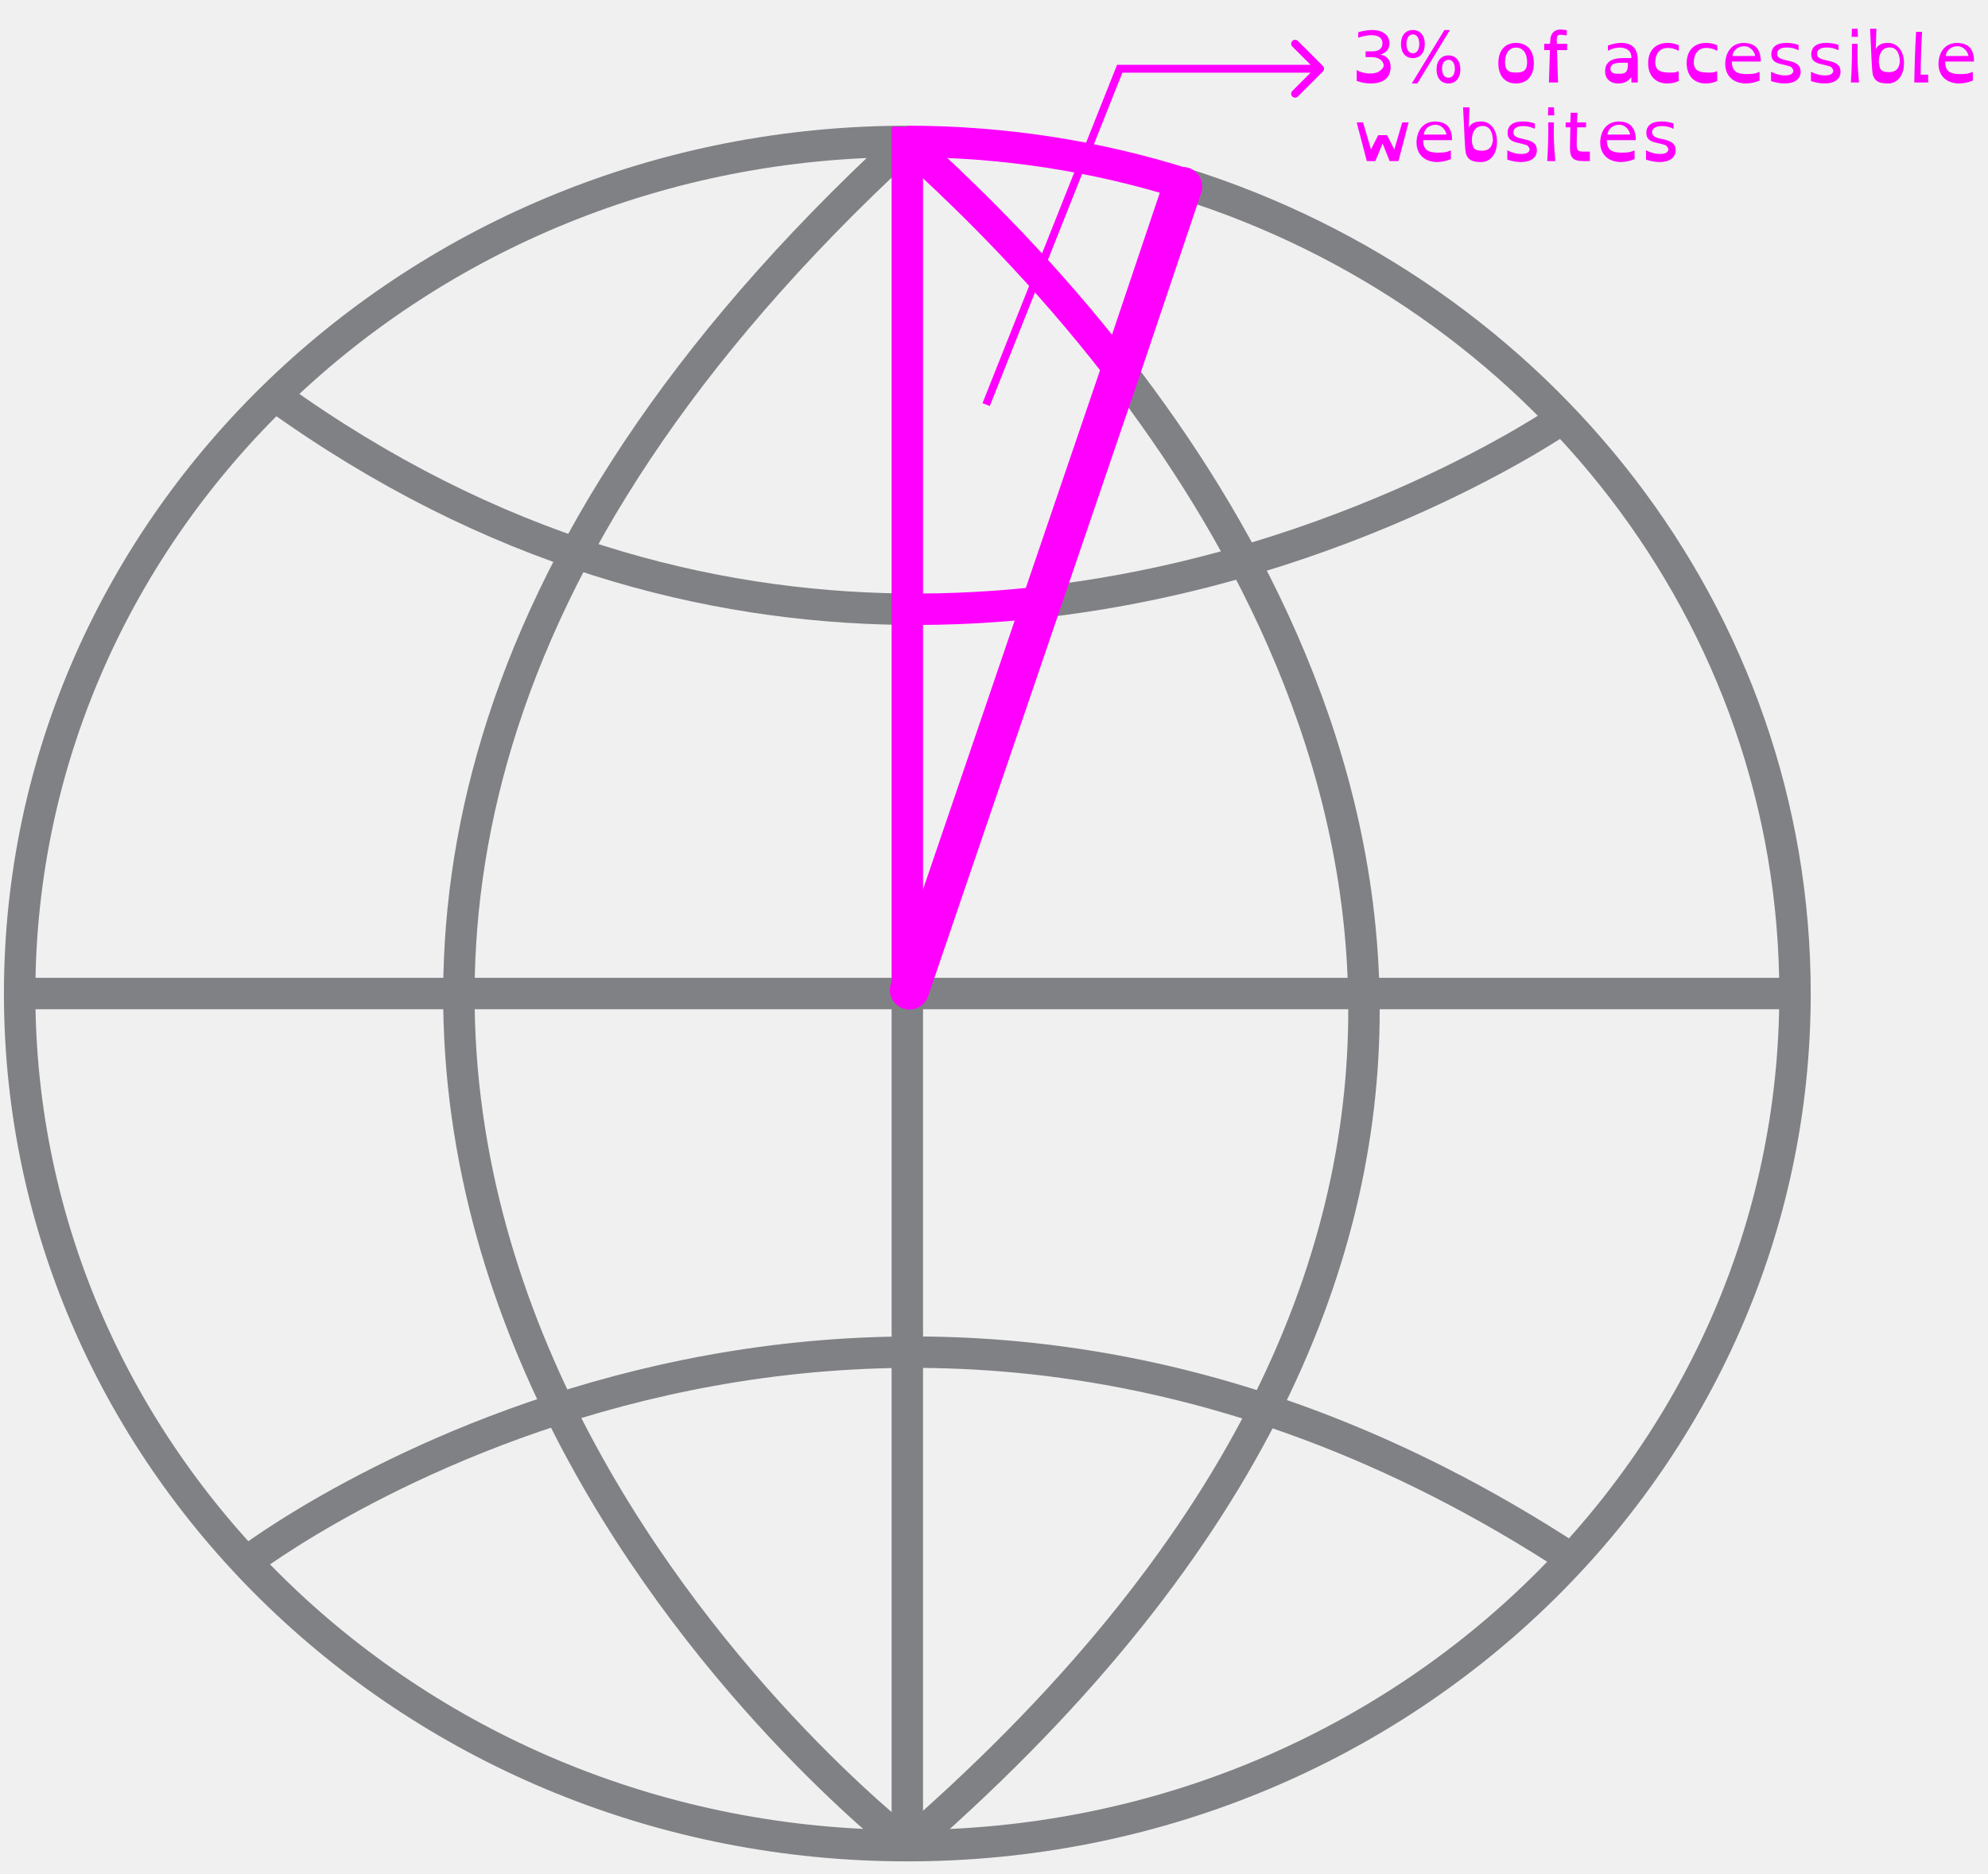
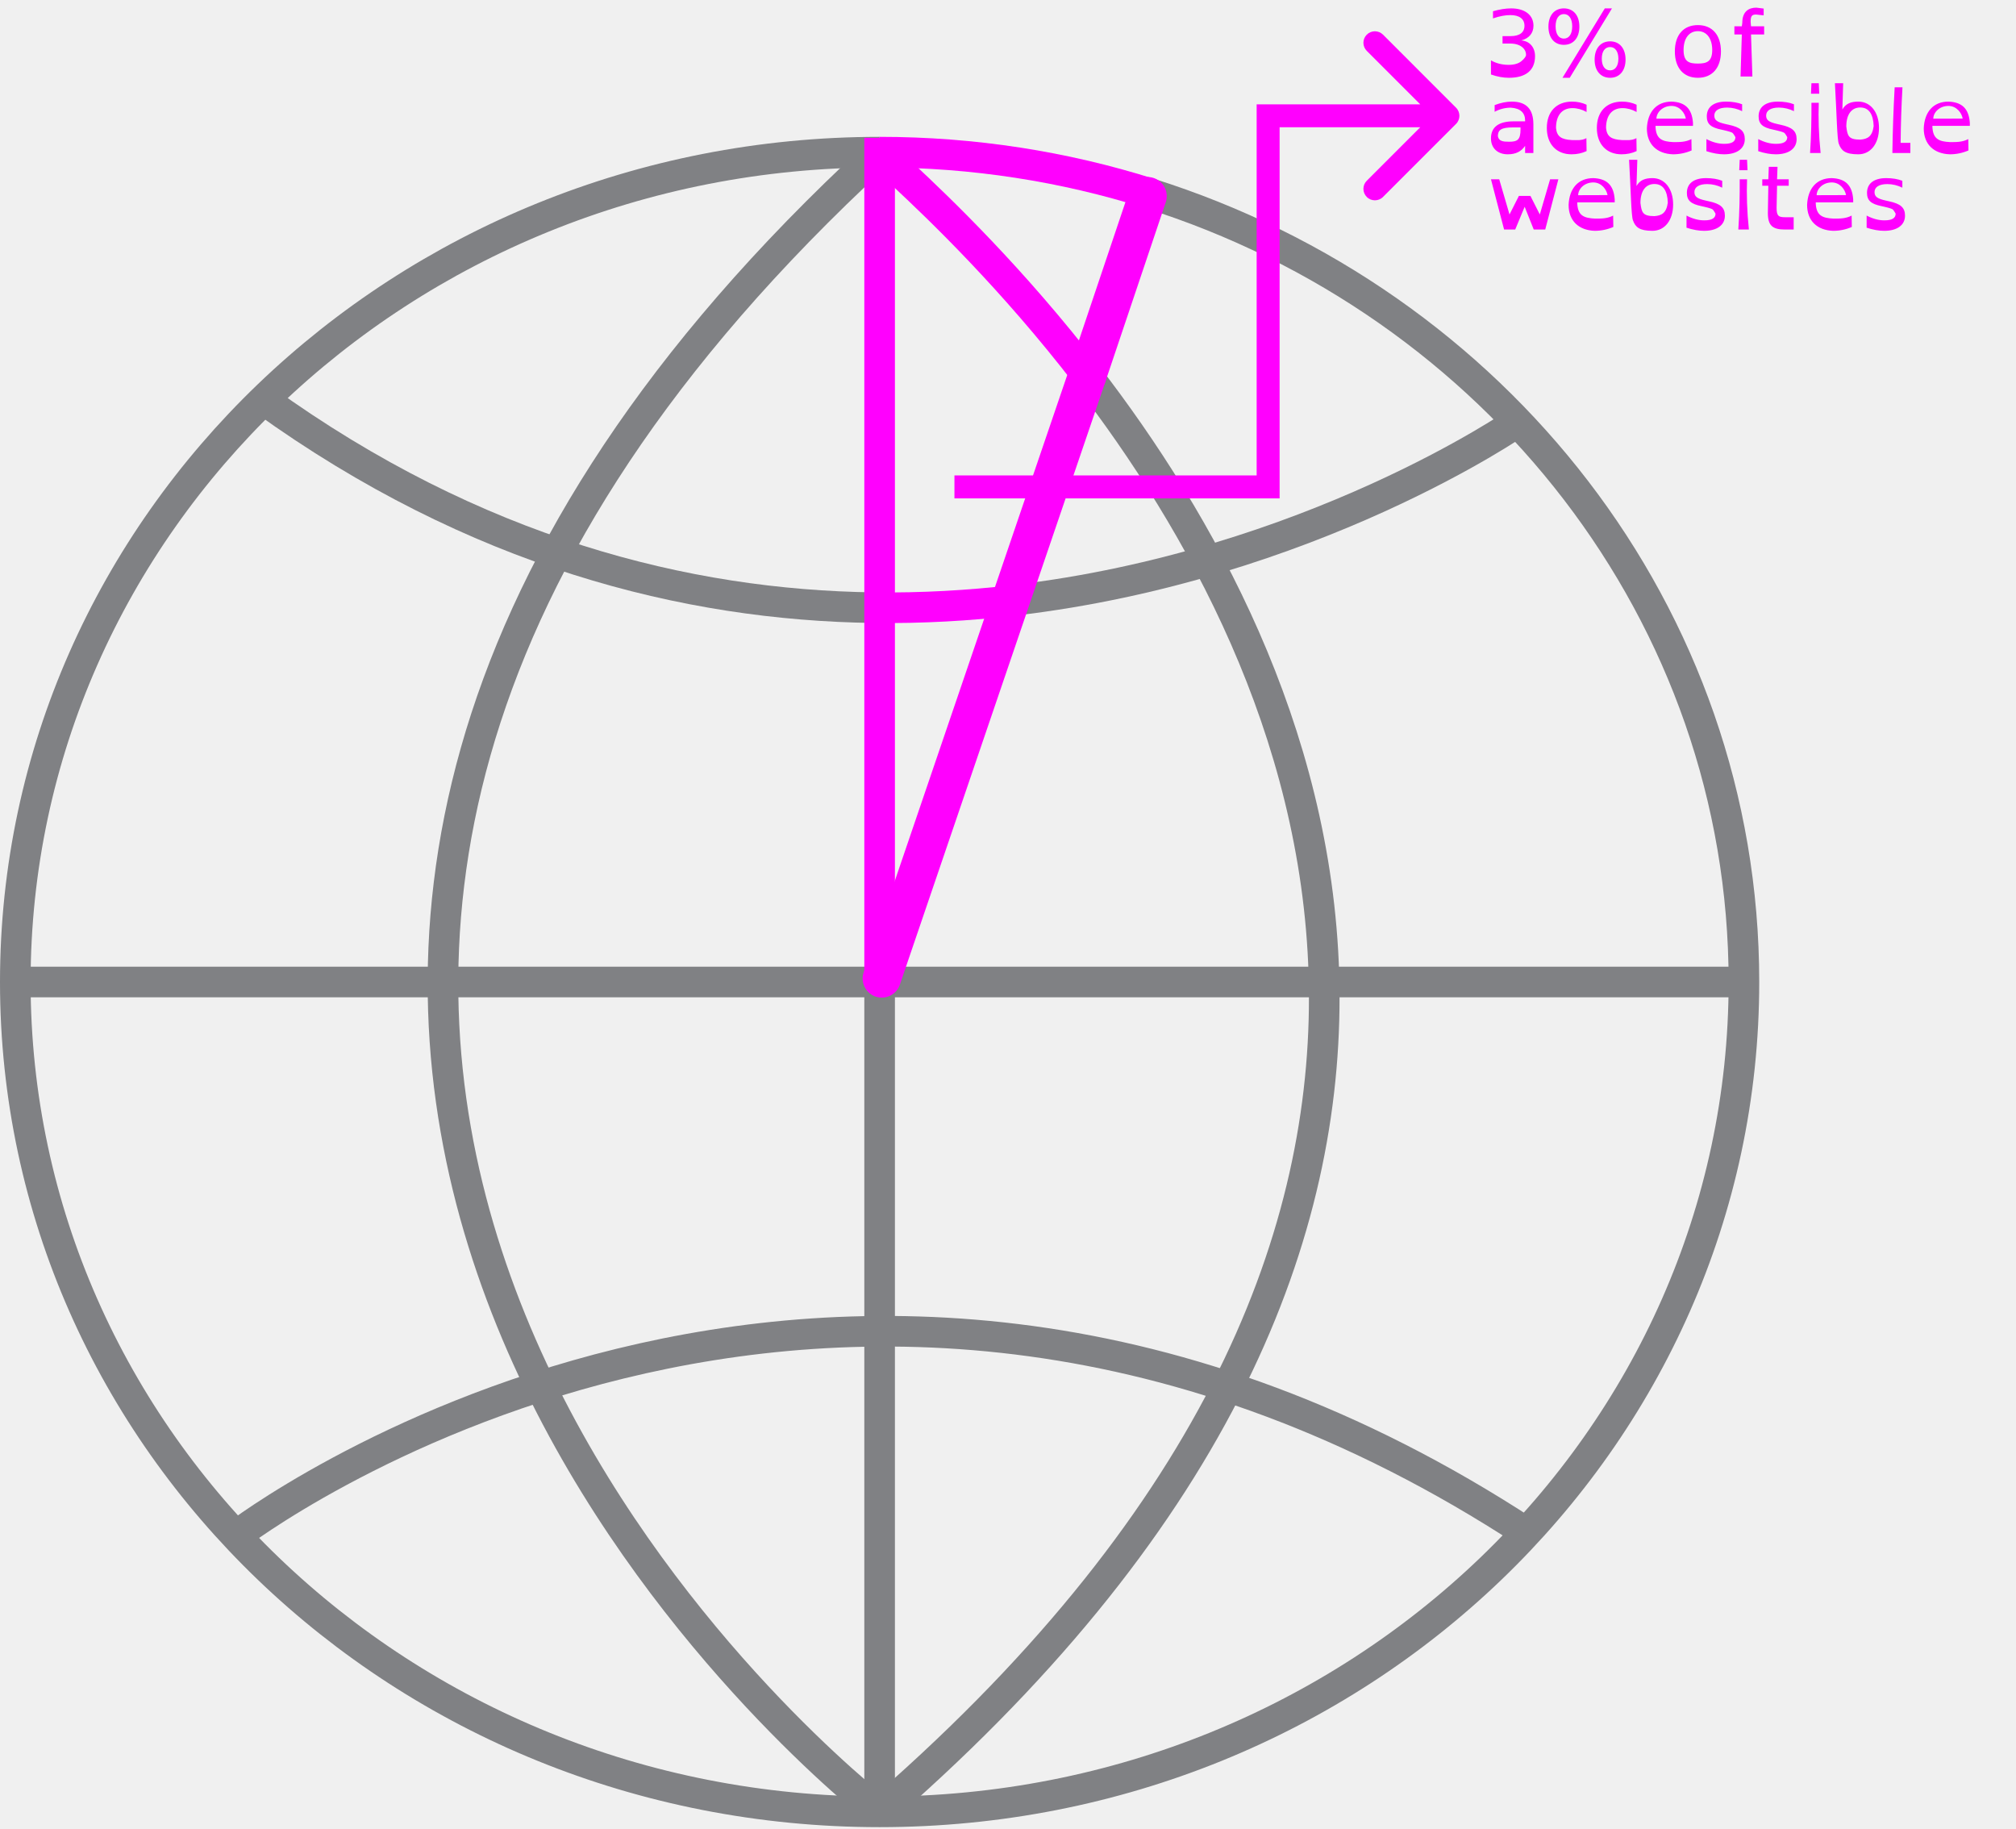
- <svg xmlns="http://www.w3.org/2000/svg" width="506" height="477" viewBox="0 0 506 477" fill="none">
-   <g clip-path="url(#clip0_260_24)">
-     <path d="M230.94 253.2V469.83" stroke="#808184" stroke-width="8" stroke-miterlimit="10" />
-     <path d="M301.37 46.75C391.67 75.16 456.88 156.73 456.88 252.92C456.88 372.72 355.72 469.84 230.94 469.84C106.16 469.84 5 372.71 5 252.92C5 133.13 106.16 36 230.94 36" stroke="#808184" stroke-width="8" stroke-miterlimit="10" />
-     <path d="M230.94 252.92H456.88" stroke="#808184" stroke-width="8" stroke-miterlimit="10" />
-     <path d="M5 252.92H230.94" stroke="#808184" stroke-width="8" stroke-miterlimit="10" />
-     <path d="M230.52 39.4C228.41 39.47 226.31 40.29 224.67 41.85C1.45 253.41 187.95 433 224.9 464.82C228.31 467.76 233.39 467.71 236.75 464.71C407.69 311.97 343.86 170.58 285.21 94.42" stroke="#808184" stroke-width="8" stroke-miterlimit="10" />
-     <path d="M285.21 94.42C265.53 68.87 246.44 50.66 236.99 41.83C235.18 40.13 232.83 39.32 230.52 39.4" stroke="#FF00FE" stroke-width="8" stroke-miterlimit="10" />
-     <path d="M266.15 153.14C343.56 144.08 397.69 106.55 397.69 106.55" stroke="#808184" stroke-width="8" stroke-miterlimit="10" />
-     <path d="M229.36 155.07C242.09 155.24 254.39 154.52 266.16 153.15" stroke="#FF00FE" stroke-width="8" stroke-miterlimit="10" />
-     <path d="M69.93 100.74C125.32 140.67 180.5 154.41 229.35 155.07" stroke="#808184" stroke-width="8" stroke-miterlimit="10" />
-     <path d="M400.01 396.81C218.14 277.97 62.67 397.67 62.67 397.67" stroke="#808184" stroke-width="8" stroke-miterlimit="10" />
-     <path d="M230.94 36C255.53 36 279.21 39.77 301.37 46.75" stroke="#FF00FE" stroke-width="8" stroke-miterlimit="10" />
-     <path d="M231.5 252L285.21 94.43" stroke="#FF00FE" stroke-width="10" stroke-linecap="round" stroke-linejoin="round" />
-     <path d="M285.21 94.43L301 47.5" stroke="#FF00FE" stroke-width="10" stroke-linecap="round" stroke-linejoin="round" />
-     <path d="M230.94 32.26V253.2" stroke="#FF00FE" stroke-width="8" stroke-miterlimit="10" />
-     <path d="M285 17.5L285 16.5L284.321 16.5L284.071 17.131L285 17.5ZM336.707 18.207C337.098 17.817 337.098 17.183 336.707 16.793L330.343 10.429C329.953 10.038 329.319 10.038 328.929 10.429C328.538 10.819 328.538 11.453 328.929 11.843L334.586 17.5L328.929 23.157C328.538 23.547 328.538 24.18 328.929 24.571C329.319 24.962 329.953 24.962 330.343 24.571L336.707 18.207ZM251.93 103.37L285.929 17.869L284.071 17.131L250.071 102.631L251.93 103.37ZM285 18.5L336 18.5L336 16.5L285 16.5L285 18.5Z" fill="#FF00FE" />
-     <path d="M351.254 13.926C352.946 14.052 353.954 15.33 353.954 17.004C353.954 19.83 352.1 21.252 348.824 21.252C347.726 21.252 346.556 21.036 345.314 20.604V17.832C346.304 18.408 347.492 18.714 348.77 18.714C349.886 18.714 350.732 18.462 351.326 17.958C351.902 17.454 352.19 17.058 352.19 16.752C352.19 15.546 351.056 14.538 349.112 14.538H347.582V13.08H349.184C350.93 13.08 351.884 12.36 351.884 11.046C351.884 9.714 350.894 8.958 349.112 8.958C348.14 8.958 347.042 9.156 345.71 9.606V8.202C347.06 7.824 348.23 7.644 349.274 7.644C351.974 7.644 353.648 8.958 353.648 11.046C353.648 12.486 352.784 13.53 351.254 13.926ZM359.606 7.644C361.46 7.644 362.648 9.012 362.648 11.208C362.648 13.422 361.478 14.79 359.606 14.79C357.752 14.79 356.582 13.422 356.582 11.208C356.582 9.03 357.752 7.644 359.606 7.644ZM360.758 21.252H359.336L367.634 7.644H369.038L360.758 21.252ZM359.606 8.76C358.598 8.76 357.986 9.678 357.986 11.154C357.986 12.666 358.598 13.566 359.606 13.566C360.632 13.566 361.244 12.666 361.244 11.154C361.244 9.678 360.614 8.76 359.606 8.76ZM368.678 14.106C370.532 14.106 371.702 15.492 371.702 17.688C371.702 19.866 370.514 21.252 368.678 21.252C366.806 21.252 365.636 19.866 365.636 17.688C365.636 15.474 366.824 14.106 368.678 14.106ZM368.678 15.222C367.652 15.222 367.04 16.086 367.04 17.508C367.04 18.93 367.652 19.794 368.678 19.794C369.668 19.794 370.298 18.93 370.298 17.508C370.298 16.104 369.668 15.222 368.678 15.222ZM385.885 10.92C388.693 10.92 390.403 12.846 390.403 16.086C390.403 19.308 388.693 21.252 385.885 21.252C383.059 21.252 381.367 19.308 381.367 16.086C381.367 12.846 383.059 10.92 385.885 10.92ZM385.885 12.108C384.157 12.108 383.077 13.512 383.077 15.798C383.077 18.102 384.139 18.462 385.885 18.462C387.613 18.462 388.693 18.084 388.693 15.798C388.693 13.548 387.613 12.108 385.885 12.108ZM398.781 7.68V9.012L397.323 8.85C396.513 8.85 396.225 9.066 396.225 10.29L396.297 11.154H398.871V12.756H396.297L396.567 21H394.245L394.497 12.756H393.039V11.154H394.497L394.587 10.47C394.587 8.274 395.829 7.5 397.341 7.5L398.781 7.68ZM416.859 21H415.239V19.596C414.501 20.676 413.439 21.252 411.837 21.252C409.839 21.252 408.543 20.028 408.543 18.138C408.543 15.924 410.037 14.79 412.971 14.79H415.239V14.628C415.239 13.134 414.339 12.234 412.449 12.108C411.333 12.108 410.253 12.378 409.263 12.918V11.604C410.451 11.154 411.567 10.92 412.611 10.92C415.473 10.92 416.859 12.378 416.859 15.384V21ZM414.339 15.978H412.881C410.523 15.978 409.911 16.482 409.893 17.688C410.073 18.696 410.919 18.786 412.089 18.786C413.709 18.786 414.339 18.444 414.339 16.338V15.978ZM427.288 12.954C426.37 12.45 425.452 12.198 424.516 12.198C422.41 12.198 421.294 13.692 421.294 16.086C421.456 17.778 422.338 18.354 424.444 18.462C425.38 18.462 426.334 18.588 427.252 18.084L427.288 20.622C426.388 21.036 425.434 21.252 424.336 21.252C421.384 21.252 419.494 19.254 419.494 16.086C419.494 12.882 421.384 10.92 424.444 10.92C425.434 10.92 426.406 11.118 427.288 11.532V12.954ZM437.096 12.954C436.178 12.45 435.26 12.198 434.324 12.198C432.218 12.198 431.102 13.692 431.102 16.086C431.264 17.778 432.146 18.354 434.252 18.462C435.188 18.462 436.142 18.588 437.06 18.084L437.096 20.622C436.196 21.036 435.242 21.252 434.144 21.252C431.192 21.252 429.302 19.254 429.302 16.086C429.302 12.882 431.192 10.92 434.252 10.92C435.242 10.92 436.214 11.118 437.096 11.532V12.954ZM448.147 15.672H440.803C440.839 18.3 442.135 18.75 444.277 18.858C445.519 18.858 446.689 18.876 447.841 18.264L447.877 20.496C446.707 21 445.483 21.252 444.223 21.252C441.091 21.144 439.111 19.29 439.111 16.176C439.237 12.954 440.983 10.92 443.953 10.92C446.581 11.028 447.931 12.252 448.147 15.06V15.672ZM446.743 14.25C446.563 13.152 445.555 11.766 443.953 11.766C442.153 11.766 440.983 13.08 440.983 14.268L446.743 14.25ZM457.785 12.792C456.867 12.342 455.877 12.09 454.833 12.09C453.213 12.09 452.331 12.684 452.331 13.656C452.331 14.538 452.853 14.952 454.581 15.33L455.139 15.456C457.425 15.942 458.307 16.68 458.307 18.282C458.307 20.118 456.777 21.252 454.239 21.252C453.195 21.252 452.061 21.054 450.783 20.64V18.264C451.989 18.894 453.141 19.2 454.275 19.2C455.805 19.2 456.471 18.732 456.471 17.886C456.273 17.526 456.111 17.274 455.967 17.112C455.841 16.95 455.265 16.77 454.257 16.536L453.699 16.41C451.701 15.996 450.855 15.348 450.855 13.818C450.855 11.964 452.223 10.92 454.635 10.92C455.841 10.92 456.903 11.1 457.785 11.442V12.792ZM467.945 12.792C467.027 12.342 466.037 12.09 464.993 12.09C463.373 12.09 462.491 12.684 462.491 13.656C462.491 14.538 463.013 14.952 464.741 15.33L465.299 15.456C467.585 15.942 468.467 16.68 468.467 18.282C468.467 20.118 466.937 21.252 464.399 21.252C463.355 21.252 462.221 21.054 460.943 20.64V18.264C462.149 18.894 463.301 19.2 464.435 19.2C465.965 19.2 466.631 18.732 466.631 17.886C466.433 17.526 466.271 17.274 466.127 17.112C466.001 16.95 465.425 16.77 464.417 16.536L463.859 16.41C461.861 15.996 461.015 15.348 461.015 13.818C461.015 11.964 462.383 10.92 464.795 10.92C466.001 10.92 467.063 11.1 467.945 11.442V12.792ZM472.903 9.372H471.283L471.373 7.32H472.813L472.903 9.372ZM471.103 21C471.337 17.544 471.391 14.25 471.373 11.154H472.813C472.705 14.106 472.795 17.418 473.173 21H471.103ZM476.75 19.218C476.39 18.462 476.318 12.99 475.976 7.32H477.596L477.434 12.468C478.1 11.298 479.126 10.92 480.566 10.92C482.96 10.92 484.616 12.99 484.616 16.086C484.616 19.182 482.96 21.252 480.566 21.252C477.992 21.252 477.218 20.514 476.75 19.218ZM483.572 15.726C483.5 13.44 482.672 12.072 480.944 12.072C479.234 12.072 478.208 13.422 478.208 15.798C478.442 17.616 478.604 18.372 480.944 18.372C482.384 18.264 483.302 17.76 483.572 15.726ZM490.768 21H487.24C487.312 16.446 487.438 12.684 487.69 8.112H489.22C489.004 12 488.896 15.096 488.86 19.002H490.768V21ZM502.428 15.672H495.084C495.12 18.3 496.416 18.75 498.558 18.858C499.8 18.858 500.97 18.876 502.122 18.264L502.158 20.496C500.988 21 499.764 21.252 498.504 21.252C495.372 21.144 493.392 19.29 493.392 16.176C493.518 12.954 495.264 10.92 498.234 10.92C500.862 11.028 502.212 12.252 502.428 15.06V15.672ZM501.024 14.25C500.844 13.152 499.836 11.766 498.234 11.766C496.434 11.766 495.264 13.08 495.264 14.268L501.024 14.25ZM350.066 41H347.888L345.314 31.154H346.934L348.95 38.048L350.786 34.412H353.054L354.89 38.048L356.906 31.154H358.526L355.952 41H353.702L351.92 36.536L350.066 41ZM369.573 35.672H362.229C362.265 38.3 363.561 38.75 365.703 38.858C366.945 38.858 368.115 38.876 369.267 38.264L369.303 40.496C368.133 41 366.909 41.252 365.649 41.252C362.517 41.144 360.537 39.29 360.537 36.176C360.663 32.954 362.409 30.92 365.379 30.92C368.007 31.028 369.357 32.252 369.573 35.06V35.672ZM368.169 34.25C367.989 33.152 366.981 31.766 365.379 31.766C363.579 31.766 362.409 33.08 362.409 34.268L368.169 34.25ZM373.163 39.218C372.803 38.462 372.731 32.99 372.389 27.32H374.009L373.847 32.468C374.513 31.298 375.539 30.92 376.979 30.92C379.373 30.92 381.029 32.99 381.029 36.086C381.029 39.182 379.373 41.252 376.979 41.252C374.405 41.252 373.631 40.514 373.163 39.218ZM379.985 35.726C379.913 33.44 379.085 32.072 377.357 32.072C375.647 32.072 374.621 33.422 374.621 35.798C374.855 37.616 375.017 38.372 377.357 38.372C378.797 38.264 379.715 37.76 379.985 35.726ZM390.654 32.792C389.736 32.342 388.746 32.09 387.702 32.09C386.082 32.09 385.2 32.684 385.2 33.656C385.2 34.538 385.722 34.952 387.45 35.33L388.008 35.456C390.294 35.942 391.176 36.68 391.176 38.282C391.176 40.118 389.646 41.252 387.108 41.252C386.064 41.252 384.93 41.054 383.652 40.64V38.264C384.858 38.894 386.01 39.2 387.144 39.2C388.674 39.2 389.34 38.732 389.34 37.886C389.142 37.526 388.98 37.274 388.836 37.112C388.71 36.95 388.134 36.77 387.126 36.536L386.568 36.41C384.57 35.996 383.724 35.348 383.724 33.818C383.724 31.964 385.092 30.92 387.504 30.92C388.71 30.92 389.772 31.1 390.654 31.442V32.792ZM395.612 29.372H393.992L394.082 27.32H395.522L395.612 29.372ZM393.812 41C394.046 37.544 394.1 34.25 394.082 31.154H395.522C395.414 34.106 395.504 37.418 395.882 41H393.812ZM399.693 31.154L399.783 28.706H401.493L401.403 31.154H403.689V32.414H401.403L401.313 36.698C401.313 38.318 401.655 38.588 402.987 38.588H404.661V41H402.987C400.503 41 399.603 40.226 399.603 37.76L399.693 32.414H398.505V31.154H399.693ZM416.33 35.672H408.986C409.022 38.3 410.318 38.75 412.46 38.858C413.702 38.858 414.872 38.876 416.024 38.264L416.06 40.496C414.89 41 413.666 41.252 412.406 41.252C409.274 41.144 407.294 39.29 407.294 36.176C407.42 32.954 409.166 30.92 412.136 30.92C414.764 31.028 416.114 32.252 416.33 35.06V35.672ZM414.926 34.25C414.746 33.152 413.738 31.766 412.136 31.766C410.336 31.766 409.166 33.08 409.166 34.268L414.926 34.25ZM425.968 32.792C425.05 32.342 424.06 32.09 423.016 32.09C421.396 32.09 420.514 32.684 420.514 33.656C420.514 34.538 421.036 34.952 422.764 35.33L423.322 35.456C425.608 35.942 426.49 36.68 426.49 38.282C426.49 40.118 424.96 41.252 422.422 41.252C421.378 41.252 420.244 41.054 418.966 40.64V38.264C420.172 38.894 421.324 39.2 422.458 39.2C423.988 39.2 424.654 38.732 424.654 37.886C424.456 37.526 424.294 37.274 424.15 37.112C424.024 36.95 423.448 36.77 422.44 36.536L421.882 36.41C419.884 35.996 419.038 35.348 419.038 33.818C419.038 31.964 420.406 30.92 422.818 30.92C424.024 30.92 425.086 31.1 425.968 31.442V32.792Z" fill="#FF00FE" />
-   </g>
-   <defs>
-     <clipPath id="clip0_260_24">
-       <rect width="506" height="477" fill="white" />
-     </clipPath>
-   </defs>
+ <svg xmlns="http://www.w3.org/2000/svg" width="527" height="478" viewBox="0 0 527 478" fill="none">
+   <path d="M229.94 256.971V473.601" stroke="#808184" stroke-width="8" stroke-miterlimit="10" />
+   <path d="M300.37 50.521C390.67 78.931 455.88 160.501 455.88 256.691C455.88 376.491 354.72 473.611 229.94 473.611C105.16 473.611 4 376.481 4 256.691C4 136.901 105.16 39.771 229.94 39.771" stroke="#808184" stroke-width="8" stroke-miterlimit="10" />
+   <path d="M229.94 256.691H455.88" stroke="#808184" stroke-width="8" stroke-miterlimit="10" />
+   <path d="M4 256.691H229.94" stroke="#808184" stroke-width="8" stroke-miterlimit="10" />
+   <path d="M229.52 43.171C227.41 43.241 225.31 44.061 223.67 45.621C0.45 257.181 186.95 436.771 223.9 468.591C227.31 471.531 232.39 471.481 235.75 468.481C406.69 315.741 342.86 174.351 284.21 98.191" stroke="#808184" stroke-width="8" stroke-miterlimit="10" />
+   <path d="M284.21 98.191C264.53 72.641 245.44 54.431 235.99 45.601C234.18 43.901 231.83 43.091 229.52 43.171" stroke="#FF00FE" stroke-width="8" stroke-miterlimit="10" />
+   <path d="M265.15 156.911C342.56 147.851 396.69 110.321 396.69 110.321" stroke="#808184" stroke-width="8" stroke-miterlimit="10" />
+   <path d="M228.36 158.841C241.09 159.011 253.39 158.291 265.16 156.921" stroke="#FF00FE" stroke-width="8" stroke-miterlimit="10" />
+   <path d="M68.93 104.511C124.32 144.441 179.5 158.181 228.35 158.841" stroke="#808184" stroke-width="8" stroke-miterlimit="10" />
+   <path d="M399.01 400.581C217.14 281.741 61.67 401.441 61.67 401.441" stroke="#808184" stroke-width="8" stroke-miterlimit="10" />
+   <path d="M229.94 39.771C254.53 39.771 278.21 43.541 300.37 50.521" stroke="#FF00FE" stroke-width="8" stroke-miterlimit="10" />
+   <path d="M230.5 255.771L284.21 98.201" stroke="#FF00FE" stroke-width="10" stroke-linecap="round" stroke-linejoin="round" />
+   <path d="M284.21 98.201L300 51.271" stroke="#FF00FE" stroke-width="10" stroke-linecap="round" stroke-linejoin="round" />
+   <path d="M229.94 36.031V256.971" stroke="#FF00FE" stroke-width="8" stroke-miterlimit="10" />
+   <path d="M331.5 127.271L331.5 130.271L334.5 130.271L334.5 127.271L331.5 127.271ZM331.5 30.271L331.5 27.271L328.5 27.271L328.5 30.271L331.5 30.271ZM380.621 32.392C381.793 31.221 381.793 29.321 380.621 28.15L361.529 9.058C360.358 7.886 358.458 7.886 357.287 9.058C356.115 10.229 356.115 12.129 357.287 13.3L374.257 30.271L357.287 47.242C356.115 48.413 356.115 50.313 357.287 51.484C358.458 52.656 360.358 52.656 361.529 51.484L380.621 32.392ZM249.5 130.271L331.5 130.271L331.5 124.271L249.5 124.271L249.5 130.271ZM334.5 127.271L334.5 30.271L328.5 30.271L328.5 127.271L334.5 127.271ZM331.5 33.271L378.5 33.271L378.5 27.271L331.5 27.271L331.5 33.271Z" fill="#FF00FE" />
+   <path d="M397.672 10.568C399.928 10.736 401.272 12.44 401.272 14.672C401.272 18.44 398.8 20.336 394.432 20.336C392.968 20.336 391.408 20.048 389.752 19.472V15.776C391.072 16.544 392.656 16.952 394.36 16.952C395.848 16.952 396.976 16.616 397.768 15.944C398.536 15.272 398.92 14.744 398.92 14.336C398.92 12.728 397.408 11.384 394.816 11.384H392.776V9.44H394.912C397.24 9.44 398.512 8.48 398.512 6.728C398.512 4.952 397.192 3.944 394.816 3.944C393.52 3.944 392.056 4.208 390.28 4.808V2.936C392.08 2.432 393.64 2.192 395.032 2.192C398.632 2.192 400.864 3.944 400.864 6.728C400.864 8.648 399.712 10.04 397.672 10.568ZM408.807 2.192C411.279 2.192 412.863 4.016 412.863 6.944C412.863 9.896 411.303 11.72 408.807 11.72C406.335 11.72 404.775 9.896 404.775 6.944C404.775 4.04 406.335 2.192 408.807 2.192ZM410.343 20.336H408.447L419.511 2.192H421.383L410.343 20.336ZM408.807 3.68C407.463 3.68 406.647 4.904 406.647 6.872C406.647 8.888 407.463 10.088 408.807 10.088C410.175 10.088 410.991 8.888 410.991 6.872C410.991 4.904 410.151 3.68 408.807 3.68ZM420.903 10.808C423.375 10.808 424.935 12.656 424.935 15.584C424.935 18.488 423.351 20.336 420.903 20.336C418.407 20.336 416.847 18.488 416.847 15.584C416.847 12.632 418.431 10.808 420.903 10.808ZM420.903 12.296C419.535 12.296 418.719 13.448 418.719 15.344C418.719 17.24 419.535 18.392 420.903 18.392C422.223 18.392 423.063 17.24 423.063 15.344C423.063 13.472 422.223 12.296 420.903 12.296ZM443.846 6.56C447.59 6.56 449.87 9.128 449.87 13.448C449.87 17.744 447.59 20.336 443.846 20.336C440.078 20.336 437.822 17.744 437.822 13.448C437.822 9.128 440.078 6.56 443.846 6.56ZM443.846 8.144C441.542 8.144 440.102 10.016 440.102 13.064C440.102 16.136 441.518 16.616 443.846 16.616C446.15 16.616 447.59 16.112 447.59 13.064C447.59 10.064 446.15 8.144 443.846 8.144ZM461.041 2.24V4.016L459.097 3.8C458.017 3.8 457.633 4.088 457.633 5.72L457.729 6.872H461.161V9.008H457.729L458.089 20H454.993L455.329 9.008H453.385V6.872H455.329L455.449 5.96C455.449 3.032 457.105 2 459.121 2L461.041 2.24ZM400.84 40H398.68V38.128C397.696 39.568 396.28 40.336 394.144 40.336C391.48 40.336 389.752 38.704 389.752 36.184C389.752 33.232 391.744 31.72 395.656 31.72H398.68V31.504C398.68 29.512 397.48 28.312 394.96 28.144C393.472 28.144 392.032 28.504 390.712 29.224V27.472C392.296 26.872 393.784 26.56 395.176 26.56C398.992 26.56 400.84 28.504 400.84 32.512V40ZM397.48 33.304H395.536C392.392 33.304 391.576 33.976 391.552 35.584C391.792 36.928 392.92 37.048 394.48 37.048C396.64 37.048 397.48 36.592 397.48 33.784V33.304ZM414.746 29.272C413.522 28.6 412.298 28.264 411.05 28.264C408.242 28.264 406.754 30.256 406.754 33.448C406.97 35.704 408.146 36.472 410.954 36.616C412.202 36.616 413.474 36.784 414.698 36.112L414.746 39.496C413.546 40.048 412.274 40.336 410.81 40.336C406.874 40.336 404.354 37.672 404.354 33.448C404.354 29.176 406.874 26.56 410.954 26.56C412.274 26.56 413.57 26.824 414.746 27.376V29.272ZM427.824 29.272C426.6 28.6 425.376 28.264 424.128 28.264C421.32 28.264 419.832 30.256 419.832 33.448C420.048 35.704 421.224 36.472 424.032 36.616C425.28 36.616 426.552 36.784 427.776 36.112L427.824 39.496C426.624 40.048 425.352 40.336 423.888 40.336C419.952 40.336 417.432 37.672 417.432 33.448C417.432 29.176 419.952 26.56 424.032 26.56C425.352 26.56 426.648 26.824 427.824 27.376V29.272ZM442.558 32.896H432.766C432.814 36.4 434.542 37 437.398 37.144C439.054 37.144 440.614 37.168 442.15 36.352L442.198 39.328C440.638 40 439.006 40.336 437.326 40.336C433.15 40.192 430.51 37.72 430.51 33.568C430.678 29.272 433.006 26.56 436.966 26.56C440.47 26.704 442.27 28.336 442.558 32.08V32.896ZM440.686 31C440.446 29.536 439.102 27.688 436.966 27.688C434.566 27.688 433.006 29.44 433.006 31.024L440.686 31ZM455.408 29.056C454.184 28.456 452.864 28.12 451.472 28.12C449.312 28.12 448.136 28.912 448.136 30.208C448.136 31.384 448.832 31.936 451.136 32.44L451.88 32.608C454.928 33.256 456.104 34.24 456.104 36.376C456.104 38.824 454.064 40.336 450.68 40.336C449.288 40.336 447.776 40.072 446.072 39.52V36.352C447.68 37.192 449.216 37.6 450.728 37.6C452.768 37.6 453.656 36.976 453.656 35.848C453.392 35.368 453.176 35.032 452.984 34.816C452.816 34.6 452.048 34.36 450.704 34.048L449.96 33.88C447.296 33.328 446.168 32.464 446.168 30.424C446.168 27.952 447.992 26.56 451.208 26.56C452.816 26.56 454.232 26.8 455.408 27.256V29.056ZM468.955 29.056C467.731 28.456 466.411 28.12 465.019 28.12C462.859 28.12 461.683 28.912 461.683 30.208C461.683 31.384 462.379 31.936 464.683 32.44L465.427 32.608C468.475 33.256 469.651 34.24 469.651 36.376C469.651 38.824 467.611 40.336 464.227 40.336C462.835 40.336 461.323 40.072 459.619 39.52V36.352C461.227 37.192 462.763 37.6 464.275 37.6C466.315 37.6 467.203 36.976 467.203 35.848C466.939 35.368 466.723 35.032 466.531 34.816C466.363 34.6 465.595 34.36 464.251 34.048L463.507 33.88C460.843 33.328 459.715 32.464 459.715 30.424C459.715 27.952 461.539 26.56 464.755 26.56C466.363 26.56 467.779 26.8 468.955 27.256V29.056ZM475.566 24.496H473.406L473.526 21.76H475.446L475.566 24.496ZM473.166 40C473.478 35.392 473.55 31 473.526 26.872H475.446C475.302 30.808 475.422 35.224 475.926 40H473.166ZM480.696 37.624C480.216 36.616 480.12 29.32 479.664 21.76H481.824L481.608 28.624C482.496 27.064 483.864 26.56 485.784 26.56C488.976 26.56 491.184 29.32 491.184 33.448C491.184 37.576 488.976 40.336 485.784 40.336C482.352 40.336 481.32 39.352 480.696 37.624ZM489.792 32.968C489.696 29.92 488.592 28.096 486.288 28.096C484.008 28.096 482.64 29.896 482.64 33.064C482.952 35.488 483.168 36.496 486.288 36.496C488.208 36.352 489.432 35.68 489.792 32.968ZM499.386 40H494.682C494.778 33.928 494.946 28.912 495.282 22.816H497.322C497.034 28 496.89 32.128 496.842 37.336H499.386V40ZM514.933 32.896H505.141C505.189 36.4 506.917 37 509.773 37.144C511.429 37.144 512.989 37.168 514.525 36.352L514.573 39.328C513.013 40 511.381 40.336 509.701 40.336C505.525 40.192 502.885 37.72 502.885 33.568C503.053 29.272 505.381 26.56 509.341 26.56C512.845 26.704 514.645 28.336 514.933 32.08V32.896ZM513.061 31C512.821 29.536 511.477 27.688 509.341 27.688C506.941 27.688 505.381 29.44 505.381 31.024L513.061 31ZM396.088 60H393.184L389.752 46.872H391.912L394.6 56.064L397.048 51.216H400.072L402.52 56.064L405.208 46.872H407.368L403.936 60H400.936L398.56 54.048L396.088 60ZM422.097 52.896H412.305C412.353 56.4 414.081 57 416.937 57.144C418.593 57.144 420.153 57.168 421.689 56.352L421.737 59.328C420.177 60 418.545 60.336 416.865 60.336C412.689 60.192 410.049 57.72 410.049 53.568C410.217 49.272 412.545 46.56 416.505 46.56C420.009 46.704 421.809 48.336 422.097 52.08V52.896ZM420.225 51C419.985 49.536 418.641 47.688 416.505 47.688C414.105 47.688 412.545 49.44 412.545 51.024L420.225 51ZM426.883 57.624C426.403 56.616 426.307 49.32 425.851 41.76H428.011L427.795 48.624C428.683 47.064 430.051 46.56 431.971 46.56C435.163 46.56 437.371 49.32 437.371 53.448C437.371 57.576 435.163 60.336 431.971 60.336C428.539 60.336 427.507 59.352 426.883 57.624ZM435.979 52.968C435.883 49.92 434.779 48.096 432.475 48.096C430.195 48.096 428.827 49.896 428.827 53.064C429.139 55.488 429.355 56.496 432.475 56.496C434.395 56.352 435.619 55.68 435.979 52.968ZM450.205 49.056C448.981 48.456 447.661 48.12 446.269 48.12C444.109 48.12 442.933 48.912 442.933 50.208C442.933 51.384 443.629 51.936 445.933 52.44L446.677 52.608C449.725 53.256 450.901 54.24 450.901 56.376C450.901 58.824 448.861 60.336 445.477 60.336C444.085 60.336 442.573 60.072 440.869 59.52V56.352C442.477 57.192 444.013 57.6 445.525 57.6C447.565 57.6 448.453 56.976 448.453 55.848C448.189 55.368 447.973 55.032 447.781 54.816C447.613 54.6 446.845 54.36 445.501 54.048L444.757 53.88C442.093 53.328 440.965 52.464 440.965 50.424C440.965 47.952 442.789 46.56 446.005 46.56C447.613 46.56 449.029 46.8 450.205 47.256V49.056ZM456.816 44.496H454.656L454.776 41.76H456.696L456.816 44.496ZM454.416 60C454.728 55.392 454.8 51 454.776 46.872H456.696C456.552 50.808 456.672 55.224 457.176 60H454.416ZM462.258 46.872L462.378 43.608H464.658L464.538 46.872H467.586V48.552H464.538L464.418 54.264C464.418 56.424 464.874 56.784 466.65 56.784H468.882V60H466.65C463.338 60 462.138 58.968 462.138 55.68L462.258 48.552H460.674V46.872H462.258ZM484.441 52.896H474.649C474.697 56.4 476.425 57 479.281 57.144C480.937 57.144 482.497 57.168 484.033 56.352L484.081 59.328C482.521 60 480.889 60.336 479.209 60.336C475.033 60.192 472.393 57.72 472.393 53.568C472.561 49.272 474.889 46.56 478.849 46.56C482.353 46.704 484.153 48.336 484.441 52.08V52.896ZM482.569 51C482.329 49.536 480.985 47.688 478.849 47.688C476.449 47.688 474.889 49.44 474.889 51.024L482.569 51ZM497.291 49.056C496.067 48.456 494.747 48.12 493.355 48.12C491.195 48.12 490.019 48.912 490.019 50.208C490.019 51.384 490.715 51.936 493.019 52.44L493.763 52.608C496.811 53.256 497.987 54.24 497.987 56.376C497.987 58.824 495.947 60.336 492.563 60.336C491.171 60.336 489.659 60.072 487.955 59.52V56.352C489.563 57.192 491.099 57.6 492.611 57.6C494.651 57.6 495.539 56.976 495.539 55.848C495.275 55.368 495.059 55.032 494.867 54.816C494.699 54.6 493.931 54.36 492.587 54.048L491.843 53.88C489.179 53.328 488.051 52.464 488.051 50.424C488.051 47.952 489.875 46.56 493.091 46.56C494.699 46.56 496.115 46.8 497.291 47.256V49.056Z" fill="#FF00FE" />
</svg>
